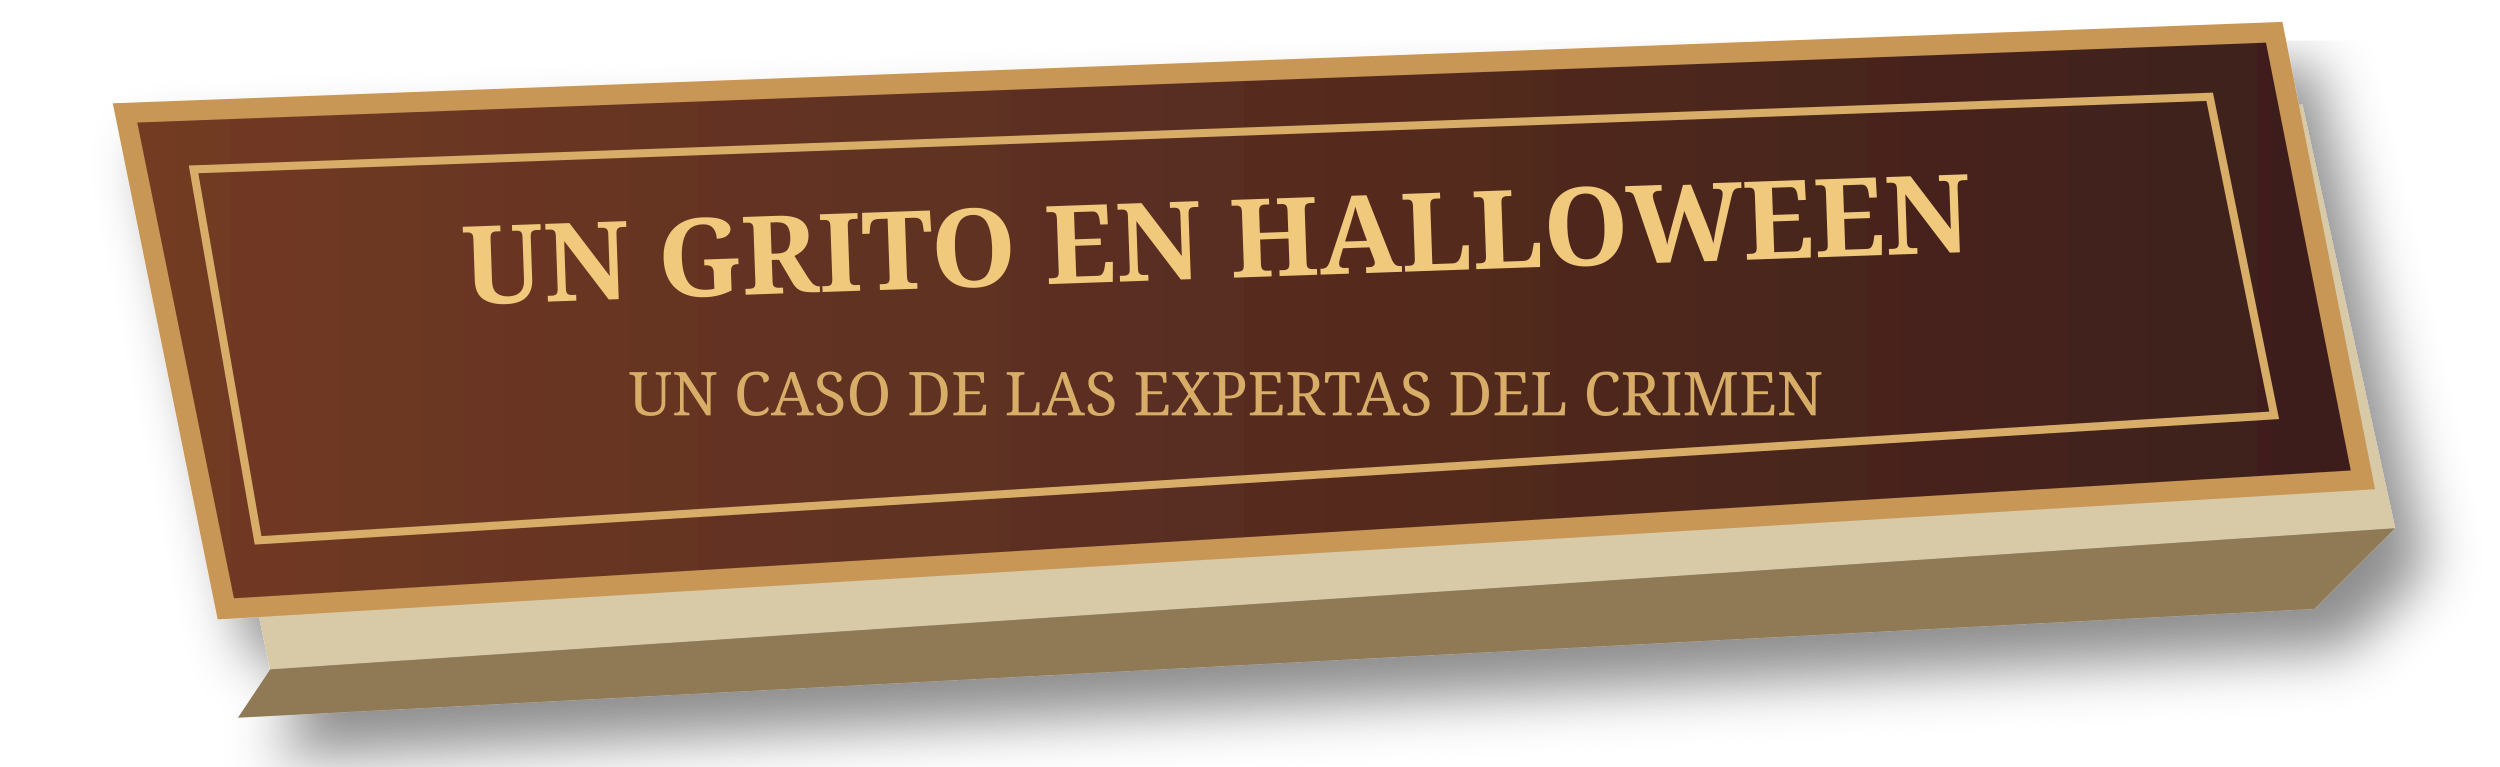
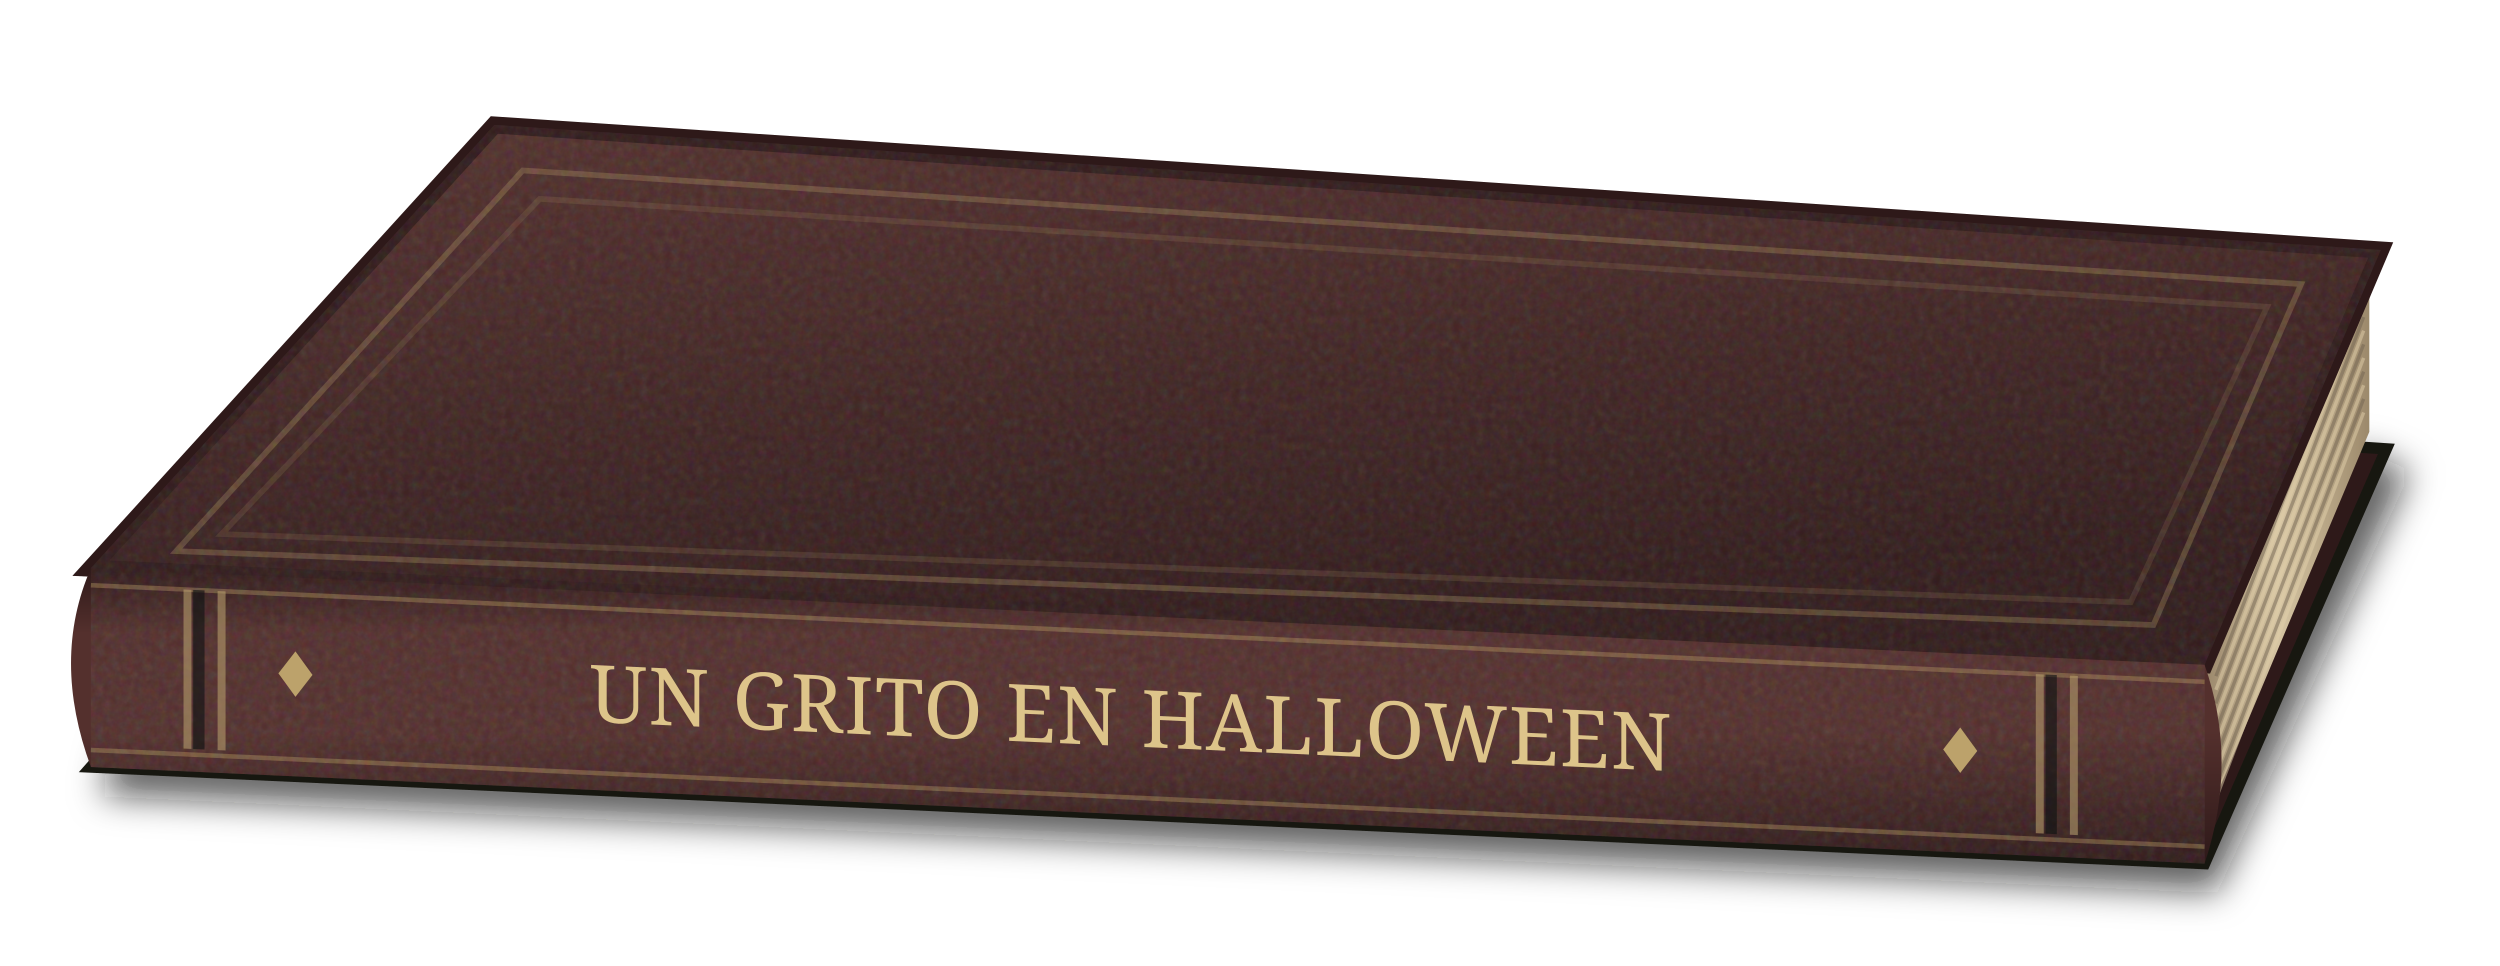
- <svg xmlns="http://www.w3.org/2000/svg" width="620" height="190" viewBox="0 0 620 190">
+ <svg xmlns="http://www.w3.org/2000/svg" width="440" height="170" viewBox="0 0 440 170">
  <defs>
-     <filter id="s">
-       <feDropShadow dx="8" dy="10" stdDeviation="7" flood-opacity=".45" />
+     <linearGradient id="cover" x2="0.3" y2="1">
+       <stop stop-color="#54302d" />
+       <stop offset="1" stop-color="#2e1919" />
+     </linearGradient>
+     <linearGradient id="spine" x1="0" y1="0" x2="0" y2="1">
+       <stop stop-color="#2e1919" />
+       <stop offset=".22" stop-color="#54302d" />
+       <stop offset=".55" stop-color="#54302d" />
+       <stop offset="1" stop-color="#2e1919" />
+     </linearGradient>
+     <linearGradient id="paper">
+       <stop stop-color="#9a876b" />
+       <stop offset=".45" stop-color="#d6c5a3" />
+       <stop offset="1" stop-color="#9c896b" />
+     </linearGradient>
+     <filter id="shadow" x="-10%" y="-50%" width="125%" height="220%">
+       <feGaussianBlur stdDeviation="3" />
    </filter>
-     <linearGradient id="c">
-       <stop stop-color="#733b24" />
-       <stop offset="1" stop-color="#3c1e1b" />
-     </linearGradient>
+     <filter id="grain">
+       <feTurbulence type="fractalNoise" baseFrequency=".72" numOctaves="3" seed="7" result="noise" />
+       <feComposite in="noise" in2="SourceGraphic" operator="in" />
+       <feBlend in="SourceGraphic" mode="soft-light" />
+     </filter>
  </defs>
-   <g filter="url(#s)">
-     <path fill="#d8c9a7" d="M42 47 571 26l23 105L67 166z" />
-     <path fill="#8f7a54" d="m67 166 527-35-20 20-515 27z" />
-     <path fill="url(#c)" stroke="#c89655" stroke-width="5" d="M31 28 564 8l22 111L56 151z" />
-     <path fill="none" stroke="#d8ad68" stroke-width="2" d="M48 42 548 24l16 79L64 134z" />
-     <text x="302" y="69" text-anchor="middle" fill="#f0c97b" font-family="Georgia,serif" font-size="27" font-weight="bold" transform="rotate(-2 302 69)">UN GRITO EN HALLOWEEN</text>
-     <text x="304" y="103" text-anchor="middle" fill="#d8ad68" font-family="Georgia,serif" font-size="15">UN CASO DE LAS EXPERTAS DEL CRIMEN</text>
+   <path d="M18 140 390 157 424 83 415 79 381 144 20 131Z" fill="#100b07" opacity=".65" filter="url(#shadow)" />
+   <path d="M16 135 388 152 420 79 85 57Z" fill="#2e1919" stroke="#171710" stroke-width="2" />
+   <path d="M388 116 417 47 417 76 388 145Z" fill="url(#paper)" />
+   <path d="M390 119 416 51" stroke="#70624f" opacity=".5" stroke-width=".6" />
+   <path d="M390 121.4 416 53.4" stroke="#e1cfaa" opacity=".5" stroke-width=".6" />
+   <path d="M390 123.8 416 55.8" stroke="#70624f" opacity=".5" stroke-width=".6" />
+   <path d="M390 126.2 416 58.2" stroke="#e1cfaa" opacity=".5" stroke-width=".6" />
+   <path d="M390 128.6 416 60.6" stroke="#70624f" opacity=".5" stroke-width=".6" />
+   <path d="M390 131 416 63" stroke="#e1cfaa" opacity=".5" stroke-width=".6" />
+   <path d="M390 133.4 416 65.4" stroke="#70624f" opacity=".5" stroke-width=".6" />
+   <path d="M390 135.8 416 67.8" stroke="#e1cfaa" opacity=".5" stroke-width=".6" />
+   <path d="M390 138.2 416 70.2" stroke="#70624f" opacity=".5" stroke-width=".6" />
+   <path d="M390 140.6 416 72.6" stroke="#e1cfaa" opacity=".5" stroke-width=".6" />
+   <path d="M16 100 87 22 419 44 388 117Z" fill="url(#cover)" stroke="#2e1919" stroke-width="3" />
+   <path d="M31 97 92 30 405 50 379 110Z" fill="none" stroke="#b39965" stroke-opacity=".34" stroke-width="1" />
+   <path d="M39 94 95 35 399 54 375 106Z" fill="none" stroke="#b39965" stroke-opacity=".18" />
+   <path d="M16 100 Q9 116 16 135 L388 152 Q394 134 388 117Z" fill="url(#spine)" />
+   <path d="M16 103 388 120 M16 132 388 149" stroke="#bb9b62" opacity=".42" stroke-width=".8" />
+   <g opacity=".14" filter="url(#grain)">
+     <path d="M16 100 87 22 419 44 388 117 388 152 16 135Z" fill="#54302d" />
+   </g>
+   <g transform="matrix(1 .0457 0 1 16 100)">
+     <path d="M17 3V31 M23 3V31 M343 3V31 M349 3V31" stroke="#b49b6b" opacity=".6" stroke-width="1.4" />
+     <path d="M19 3V31 M345 3V31" stroke="#0b1010" opacity=".6" stroke-width="2" />
+     <text x="183" y="23" text-anchor="middle" fill="#ddc48a" font-family="Georgia,serif" font-size="14" letter-spacing=".25">UN GRITO EN HALLOWEEN</text>
+     <path d="m33 17 3-4 3 4-3 4z M326 17l3-4 3 4-3 4z" fill="#bca26b" />
  </g>
</svg>
